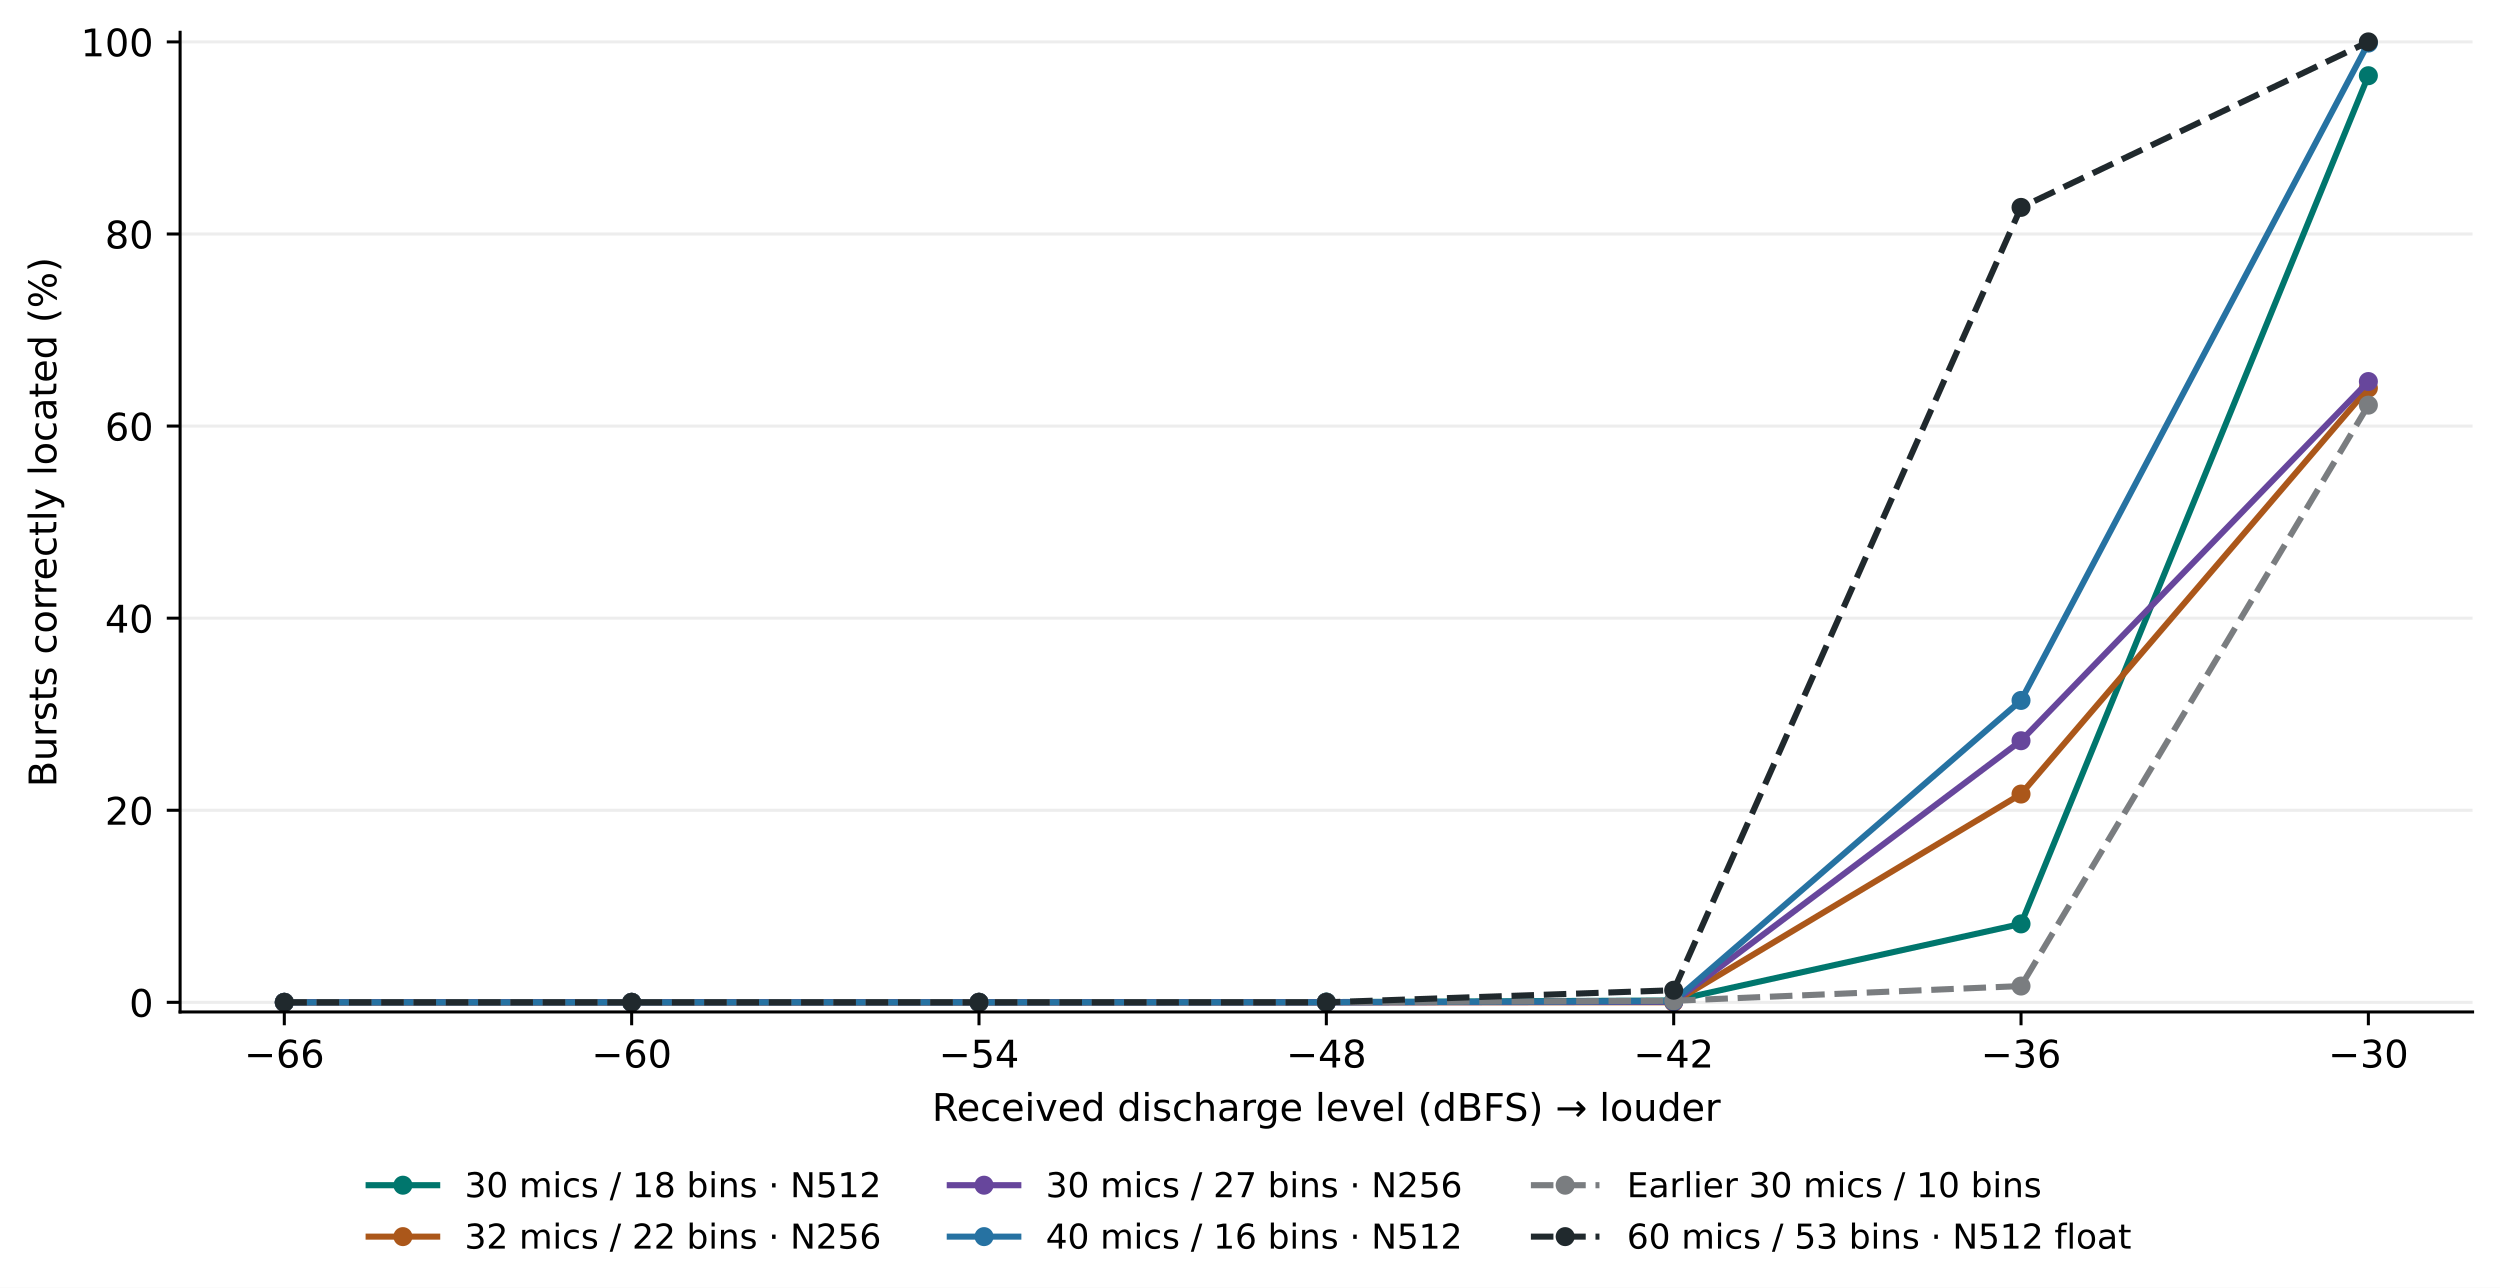
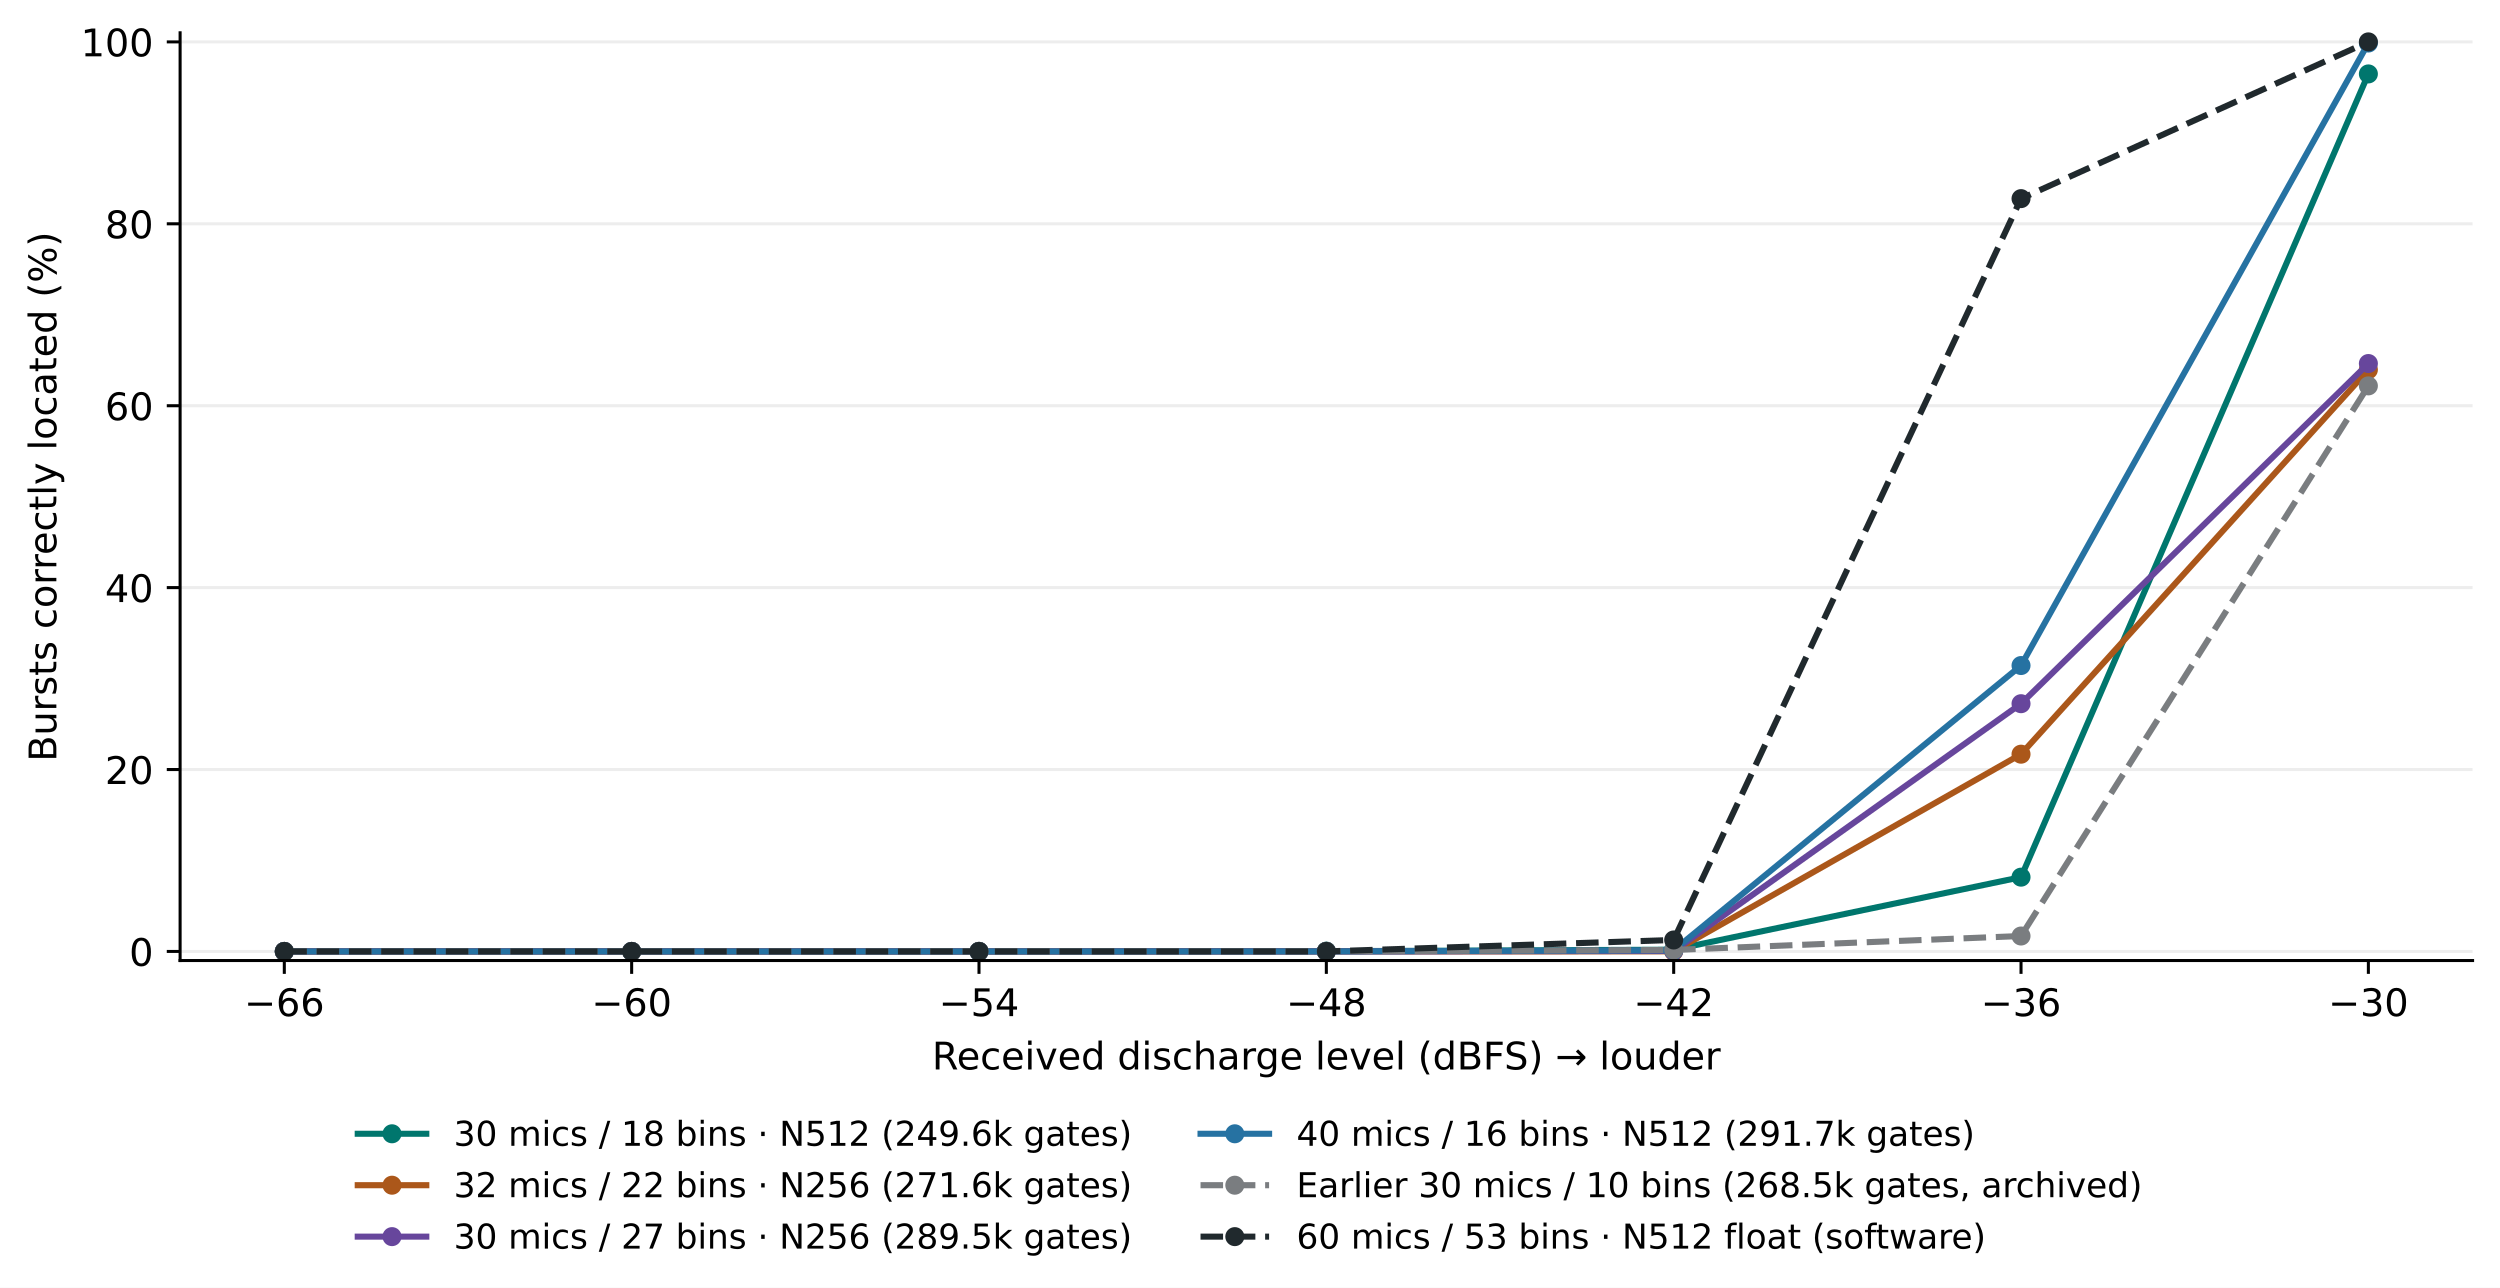
- <svg xmlns="http://www.w3.org/2000/svg" xmlns:xlink="http://www.w3.org/1999/xlink" width="656.4pt" height="338.1pt" viewBox="0 0 656.4 338.1" version="1.1">
+ <svg xmlns="http://www.w3.org/2000/svg" xmlns:xlink="http://www.w3.org/1999/xlink" width="656.4pt" height="338.101pt" viewBox="0 0 656.4 338.101" version="1.1">
  <defs>
    <style type="text/css">*{stroke-linejoin: round; stroke-linecap: butt}</style>
  </defs>
  <g id="figure_1">
    <g id="patch_1">
-       <path d="M 0 338.1  L 656.4 338.1  L 656.4 0  L 0 0  z " style="fill: #ffffff" />
+       <path d="M 0 338.101  L 656.4 338.101  L 656.4 0  L 0 0  z " style="fill: #ffffff" />
    </g>
    <g id="axes_1">
      <g id="patch_2">
-         <path d="M 47.288 265.697  L 649.2 265.697  L 649.2 8.477  L 47.288 8.477  z " style="fill: #ffffff" />
+         <path d="M 47.288 252.197  L 649.2 252.197  L 649.2 8.611  L 47.288 8.611  z " style="fill: #ffffff" />
      </g>
      <g id="matplotlib.axis_1">
        <g id="xtick_1">
          <g id="line2d_1">
            <defs>
              <path id="md88c1890b0" d="M 0 0  L 0 3.5  " style="stroke: #000000; stroke-width: 0.8" />
            </defs>
            <g>
-               <use xlink:href="#md88c1890b0" x="74.648" y="265.697" style="stroke: #000000; stroke-width: 0.8" />
+               <use xlink:href="#md88c1890b0" x="74.648" y="252.197" style="stroke: #000000; stroke-width: 0.8" />
            </g>
          </g>
          <g id="text_1">
-             <text style="font-size: 10px; font-family: 'DejaVu Sans'; text-anchor: middle" x="74.648" y="280.294" transform="rotate(-0 74.64788 280.2943)">−66</text>
+             <text style="font-size: 10px; font-family: 'DejaVu Sans'; text-anchor: middle" x="74.648" y="266.795" transform="rotate(-0 74.64788 266.7949)">−66</text>
          </g>
        </g>
        <g id="xtick_2">
          <g id="line2d_2">
            <g>
-               <use xlink:href="#md88c1890b0" x="165.847" y="265.697" style="stroke: #000000; stroke-width: 0.8" />
+               <use xlink:href="#md88c1890b0" x="165.847" y="252.197" style="stroke: #000000; stroke-width: 0.8" />
            </g>
          </g>
          <g id="text_2">
-             <text style="font-size: 10px; font-family: 'DejaVu Sans'; text-anchor: middle" x="165.847" y="280.294" transform="rotate(-0 165.8466 280.2943)">−60</text>
+             <text style="font-size: 10px; font-family: 'DejaVu Sans'; text-anchor: middle" x="165.847" y="266.795" transform="rotate(-0 165.8466 266.7949)">−60</text>
          </g>
        </g>
        <g id="xtick_3">
          <g id="line2d_3">
            <g>
-               <use xlink:href="#md88c1890b0" x="257.045" y="265.697" style="stroke: #000000; stroke-width: 0.8" />
+               <use xlink:href="#md88c1890b0" x="257.045" y="252.197" style="stroke: #000000; stroke-width: 0.8" />
            </g>
          </g>
          <g id="text_3">
-             <text style="font-size: 10px; font-family: 'DejaVu Sans'; text-anchor: middle" x="257.045" y="280.294" transform="rotate(-0 257.0452 280.2943)">−54</text>
+             <text style="font-size: 10px; font-family: 'DejaVu Sans'; text-anchor: middle" x="257.045" y="266.795" transform="rotate(-0 257.0452 266.7949)">−54</text>
          </g>
        </g>
        <g id="xtick_4">
          <g id="line2d_4">
            <g>
-               <use xlink:href="#md88c1890b0" x="348.244" y="265.697" style="stroke: #000000; stroke-width: 0.8" />
+               <use xlink:href="#md88c1890b0" x="348.244" y="252.197" style="stroke: #000000; stroke-width: 0.8" />
            </g>
          </g>
          <g id="text_4">
-             <text style="font-size: 10px; font-family: 'DejaVu Sans'; text-anchor: middle" x="348.244" y="280.294" transform="rotate(-0 348.2439 280.2943)">−48</text>
+             <text style="font-size: 10px; font-family: 'DejaVu Sans'; text-anchor: middle" x="348.244" y="266.795" transform="rotate(-0 348.2439 266.7949)">−48</text>
          </g>
        </g>
        <g id="xtick_5">
          <g id="line2d_5">
            <g>
-               <use xlink:href="#md88c1890b0" x="439.443" y="265.697" style="stroke: #000000; stroke-width: 0.8" />
+               <use xlink:href="#md88c1890b0" x="439.443" y="252.197" style="stroke: #000000; stroke-width: 0.8" />
            </g>
          </g>
          <g id="text_5">
-             <text style="font-size: 10px; font-family: 'DejaVu Sans'; text-anchor: middle" x="439.443" y="280.294" transform="rotate(-0 439.4426 280.2943)">−42</text>
+             <text style="font-size: 10px; font-family: 'DejaVu Sans'; text-anchor: middle" x="439.443" y="266.795" transform="rotate(-0 439.4426 266.7949)">−42</text>
          </g>
        </g>
        <g id="xtick_6">
          <g id="line2d_6">
            <g>
-               <use xlink:href="#md88c1890b0" x="530.641" y="265.697" style="stroke: #000000; stroke-width: 0.8" />
+               <use xlink:href="#md88c1890b0" x="530.641" y="252.197" style="stroke: #000000; stroke-width: 0.8" />
            </g>
          </g>
          <g id="text_6">
-             <text style="font-size: 10px; font-family: 'DejaVu Sans'; text-anchor: middle" x="530.641" y="280.294" transform="rotate(-0 530.6412 280.2943)">−36</text>
+             <text style="font-size: 10px; font-family: 'DejaVu Sans'; text-anchor: middle" x="530.641" y="266.795" transform="rotate(-0 530.6412 266.7949)">−36</text>
          </g>
        </g>
        <g id="xtick_7">
          <g id="line2d_7">
            <g>
-               <use xlink:href="#md88c1890b0" x="621.84" y="265.697" style="stroke: #000000; stroke-width: 0.8" />
+               <use xlink:href="#md88c1890b0" x="621.84" y="252.197" style="stroke: #000000; stroke-width: 0.8" />
            </g>
          </g>
          <g id="text_7">
-             <text style="font-size: 10px; font-family: 'DejaVu Sans'; text-anchor: middle" x="621.84" y="280.294" transform="rotate(-0 621.8399 280.2943)">−30</text>
+             <text style="font-size: 10px; font-family: 'DejaVu Sans'; text-anchor: middle" x="621.84" y="266.795" transform="rotate(-0 621.8399 266.7949)">−30</text>
          </g>
        </g>
        <g id="text_8">
-           <text style="font-size: 10px; font-family: 'DejaVu Sans'; text-anchor: middle" x="348.244" y="294.295" transform="rotate(-0 348.2439 294.2951)">Received discharge level (dBFS)  →  louder</text>
+           <text style="font-size: 10px; font-family: 'DejaVu Sans'; text-anchor: middle" x="348.244" y="280.796" transform="rotate(-0 348.2439 280.7957)">Received discharge level (dBFS)  →  louder</text>
        </g>
      </g>
      <g id="matplotlib.axis_2">
        <g id="ytick_1">
          <g id="line2d_8">
-             <path d="M 47.288 263.175  L 649.2 263.175  " clip-path="url(#p7f0cfb8338)" style="fill: none; stroke: #b0b0b0; stroke-opacity: 0.22; stroke-width: 0.8; stroke-linecap: square" />
+             <path d="M 47.288 249.809  L 649.2 249.809  " clip-path="url(#pa6c4d950ea)" style="fill: none; stroke: #b0b0b0; stroke-opacity: 0.22; stroke-width: 0.8; stroke-linecap: square" />
          </g>
          <g id="line2d_9">
            <defs>
              <path id="m0681916478" d="M 0 0  L -3.5 0  " style="stroke: #000000; stroke-width: 0.8" />
            </defs>
            <g>
-               <use xlink:href="#m0681916478" x="47.288" y="263.175" style="stroke: #000000; stroke-width: 0.8" />
+               <use xlink:href="#m0681916478" x="47.288" y="249.809" style="stroke: #000000; stroke-width: 0.8" />
            </g>
          </g>
          <g id="text_9">
-             <text style="font-size: 10px; font-family: 'DejaVu Sans'; text-anchor: end" x="40.288" y="266.974" transform="rotate(-0 40.28828 266.9737)">0</text>
+             <text style="font-size: 10px; font-family: 'DejaVu Sans'; text-anchor: end" x="40.288" y="253.608" transform="rotate(-0 40.28828 253.608)">0</text>
          </g>
        </g>
        <g id="ytick_2">
          <g id="line2d_10">
-             <path d="M 47.288 212.74  L 649.2 212.74  " clip-path="url(#p7f0cfb8338)" style="fill: none; stroke: #b0b0b0; stroke-opacity: 0.22; stroke-width: 0.8; stroke-linecap: square" />
+             <path d="M 47.288 202.047  L 649.2 202.047  " clip-path="url(#pa6c4d950ea)" style="fill: none; stroke: #b0b0b0; stroke-opacity: 0.22; stroke-width: 0.8; stroke-linecap: square" />
          </g>
          <g id="line2d_11">
            <g>
-               <use xlink:href="#m0681916478" x="47.288" y="212.74" style="stroke: #000000; stroke-width: 0.8" />
+               <use xlink:href="#m0681916478" x="47.288" y="202.047" style="stroke: #000000; stroke-width: 0.8" />
            </g>
          </g>
          <g id="text_10">
-             <text style="font-size: 10px; font-family: 'DejaVu Sans'; text-anchor: end" x="40.288" y="216.538" transform="rotate(-0 40.28828 216.5385)">20</text>
+             <text style="font-size: 10px; font-family: 'DejaVu Sans'; text-anchor: end" x="40.288" y="205.846" transform="rotate(-0 40.28828 205.8459)">20</text>
          </g>
        </g>
        <g id="ytick_3">
          <g id="line2d_12">
-             <path d="M 47.288 162.304  L 649.2 162.304  " clip-path="url(#p7f0cfb8338)" style="fill: none; stroke: #b0b0b0; stroke-opacity: 0.22; stroke-width: 0.8; stroke-linecap: square" />
+             <path d="M 47.288 154.285  L 649.2 154.285  " clip-path="url(#pa6c4d950ea)" style="fill: none; stroke: #b0b0b0; stroke-opacity: 0.22; stroke-width: 0.8; stroke-linecap: square" />
          </g>
          <g id="line2d_13">
            <g>
-               <use xlink:href="#m0681916478" x="47.288" y="162.304" style="stroke: #000000; stroke-width: 0.8" />
+               <use xlink:href="#m0681916478" x="47.288" y="154.285" style="stroke: #000000; stroke-width: 0.8" />
            </g>
          </g>
          <g id="text_11">
-             <text style="font-size: 10px; font-family: 'DejaVu Sans'; text-anchor: end" x="40.288" y="166.103" transform="rotate(-0 40.28828 166.1033)">40</text>
+             <text style="font-size: 10px; font-family: 'DejaVu Sans'; text-anchor: end" x="40.288" y="158.084" transform="rotate(-0 40.28828 158.0838)">40</text>
          </g>
        </g>
        <g id="ytick_4">
          <g id="line2d_14">
-             <path d="M 47.288 111.869  L 649.2 111.869  " clip-path="url(#p7f0cfb8338)" style="fill: none; stroke: #b0b0b0; stroke-opacity: 0.22; stroke-width: 0.8; stroke-linecap: square" />
+             <path d="M 47.288 106.523  L 649.2 106.523  " clip-path="url(#pa6c4d950ea)" style="fill: none; stroke: #b0b0b0; stroke-opacity: 0.22; stroke-width: 0.8; stroke-linecap: square" />
          </g>
          <g id="line2d_15">
            <g>
-               <use xlink:href="#m0681916478" x="47.288" y="111.869" style="stroke: #000000; stroke-width: 0.8" />
+               <use xlink:href="#m0681916478" x="47.288" y="106.523" style="stroke: #000000; stroke-width: 0.8" />
            </g>
          </g>
          <g id="text_12">
-             <text style="font-size: 10px; font-family: 'DejaVu Sans'; text-anchor: end" x="40.288" y="115.668" transform="rotate(-0 40.28828 115.6681)">60</text>
+             <text style="font-size: 10px; font-family: 'DejaVu Sans'; text-anchor: end" x="40.288" y="110.322" transform="rotate(-0 40.28828 110.3218)">60</text>
          </g>
        </g>
        <g id="ytick_5">
          <g id="line2d_16">
-             <path d="M 47.288 61.434  L 649.2 61.434  " clip-path="url(#p7f0cfb8338)" style="fill: none; stroke: #b0b0b0; stroke-opacity: 0.22; stroke-width: 0.8; stroke-linecap: square" />
+             <path d="M 47.288 58.761  L 649.2 58.761  " clip-path="url(#pa6c4d950ea)" style="fill: none; stroke: #b0b0b0; stroke-opacity: 0.22; stroke-width: 0.8; stroke-linecap: square" />
          </g>
          <g id="line2d_17">
            <g>
-               <use xlink:href="#m0681916478" x="47.288" y="61.434" style="stroke: #000000; stroke-width: 0.8" />
+               <use xlink:href="#m0681916478" x="47.288" y="58.761" style="stroke: #000000; stroke-width: 0.8" />
            </g>
          </g>
          <g id="text_13">
-             <text style="font-size: 10px; font-family: 'DejaVu Sans'; text-anchor: end" x="40.288" y="65.233" transform="rotate(-0 40.28828 65.23287)">80</text>
+             <text style="font-size: 10px; font-family: 'DejaVu Sans'; text-anchor: end" x="40.288" y="62.56" transform="rotate(-0 40.28828 62.55972)">80</text>
          </g>
        </g>
        <g id="ytick_6">
          <g id="line2d_18">
-             <path d="M 47.288 10.999  L 649.2 10.999  " clip-path="url(#p7f0cfb8338)" style="fill: none; stroke: #b0b0b0; stroke-opacity: 0.22; stroke-width: 0.8; stroke-linecap: square" />
+             <path d="M 47.288 10.999  L 649.2 10.999  " clip-path="url(#pa6c4d950ea)" style="fill: none; stroke: #b0b0b0; stroke-opacity: 0.22; stroke-width: 0.8; stroke-linecap: square" />
          </g>
          <g id="line2d_19">
            <g>
              <use xlink:href="#m0681916478" x="47.288" y="10.999" style="stroke: #000000; stroke-width: 0.8" />
            </g>
          </g>
          <g id="text_14">
            <text style="font-size: 10px; font-family: 'DejaVu Sans'; text-anchor: end" x="40.288" y="14.798" transform="rotate(-0 40.28828 14.79766)">100</text>
          </g>
        </g>
        <g id="text_15">
-           <text style="font-size: 10px; font-family: 'DejaVu Sans'; text-anchor: middle" x="14.798" y="137.087" transform="rotate(-90 14.79844 137.0869)">Bursts correctly located (%)</text>
+           <text style="font-size: 10px; font-family: 'DejaVu Sans'; text-anchor: middle" x="14.798" y="130.404" transform="rotate(-90 14.79844 130.404)">Bursts correctly located (%)</text>
        </g>
      </g>
      <g id="line2d_20">
-         <path d="M 74.648 263.175  L 165.847 263.175  L 257.045 263.175  L 348.244 263.098  L 439.443 262.688  L 530.641 242.58  L 621.84 19.879  " clip-path="url(#p7f0cfb8338)" style="fill: none; stroke: #00766d; stroke-width: 1.6; stroke-linecap: square" />
+         <path d="M 74.648 249.809  L 165.847 249.809  L 257.045 249.809  L 348.244 249.736  L 439.443 249.348  L 530.641 230.306  L 621.84 19.409  " clip-path="url(#pa6c4d950ea)" style="fill: none; stroke: #00766d; stroke-width: 1.6; stroke-linecap: square" />
        <defs>
          <path id="m8896fcf785" d="M 0 2  C 0.53 2 1.039 1.789 1.414 1.414  C 1.789 1.039 2 0.53 2 0  C 2 -0.53 1.789 -1.039 1.414 -1.414  C 1.039 -1.789 0.53 -2 0 -2  C -0.53 -2 -1.039 -1.789 -1.414 -1.414  C -1.789 -1.039 -2 -0.53 -2 0  C -2 0.53 -1.789 1.039 -1.414 1.414  C -1.039 1.789 -0.53 2 0 2  z " style="stroke: #00766d" />
        </defs>
-         <g clip-path="url(#p7f0cfb8338)">
-           <use xlink:href="#m8896fcf785" x="74.648" y="263.175" style="fill: #00766d; stroke: #00766d" />
-           <use xlink:href="#m8896fcf785" x="165.847" y="263.175" style="fill: #00766d; stroke: #00766d" />
-           <use xlink:href="#m8896fcf785" x="257.045" y="263.175" style="fill: #00766d; stroke: #00766d" />
-           <use xlink:href="#m8896fcf785" x="348.244" y="263.098" style="fill: #00766d; stroke: #00766d" />
-           <use xlink:href="#m8896fcf785" x="439.443" y="262.688" style="fill: #00766d; stroke: #00766d" />
-           <use xlink:href="#m8896fcf785" x="530.641" y="242.58" style="fill: #00766d; stroke: #00766d" />
-           <use xlink:href="#m8896fcf785" x="621.84" y="19.879" style="fill: #00766d; stroke: #00766d" />
+         <g clip-path="url(#pa6c4d950ea)">
+           <use xlink:href="#m8896fcf785" x="74.648" y="249.809" style="fill: #00766d; stroke: #00766d" />
+           <use xlink:href="#m8896fcf785" x="165.847" y="249.809" style="fill: #00766d; stroke: #00766d" />
+           <use xlink:href="#m8896fcf785" x="257.045" y="249.809" style="fill: #00766d; stroke: #00766d" />
+           <use xlink:href="#m8896fcf785" x="348.244" y="249.736" style="fill: #00766d; stroke: #00766d" />
+           <use xlink:href="#m8896fcf785" x="439.443" y="249.348" style="fill: #00766d; stroke: #00766d" />
+           <use xlink:href="#m8896fcf785" x="530.641" y="230.306" style="fill: #00766d; stroke: #00766d" />
+           <use xlink:href="#m8896fcf785" x="621.84" y="19.409" style="fill: #00766d; stroke: #00766d" />
        </g>
      </g>
      <g id="line2d_21">
-         <path d="M 74.648 263.175  L 165.847 263.175  L 257.045 263.175  L 348.244 263.175  L 439.443 263.156  L 530.641 208.487  L 621.84 101.905  " clip-path="url(#p7f0cfb8338)" style="fill: none; stroke: #ab571a; stroke-width: 1.6; stroke-linecap: square" />
+         <path d="M 74.648 249.809  L 165.847 249.809  L 257.045 249.809  L 348.244 249.809  L 439.443 249.791  L 530.641 198.02  L 621.84 97.087  " clip-path="url(#pa6c4d950ea)" style="fill: none; stroke: #ab571a; stroke-width: 1.6; stroke-linecap: square" />
        <defs>
          <path id="mf5d47742c9" d="M 0 2  C 0.53 2 1.039 1.789 1.414 1.414  C 1.789 1.039 2 0.53 2 0  C 2 -0.53 1.789 -1.039 1.414 -1.414  C 1.039 -1.789 0.53 -2 0 -2  C -0.53 -2 -1.039 -1.789 -1.414 -1.414  C -1.789 -1.039 -2 -0.53 -2 0  C -2 0.53 -1.789 1.039 -1.414 1.414  C -1.039 1.789 -0.53 2 0 2  z " style="stroke: #ab571a" />
        </defs>
-         <g clip-path="url(#p7f0cfb8338)">
-           <use xlink:href="#mf5d47742c9" x="74.648" y="263.175" style="fill: #ab571a; stroke: #ab571a" />
-           <use xlink:href="#mf5d47742c9" x="165.847" y="263.175" style="fill: #ab571a; stroke: #ab571a" />
-           <use xlink:href="#mf5d47742c9" x="257.045" y="263.175" style="fill: #ab571a; stroke: #ab571a" />
-           <use xlink:href="#mf5d47742c9" x="348.244" y="263.175" style="fill: #ab571a; stroke: #ab571a" />
-           <use xlink:href="#mf5d47742c9" x="439.443" y="263.156" style="fill: #ab571a; stroke: #ab571a" />
-           <use xlink:href="#mf5d47742c9" x="530.641" y="208.487" style="fill: #ab571a; stroke: #ab571a" />
-           <use xlink:href="#mf5d47742c9" x="621.84" y="101.905" style="fill: #ab571a; stroke: #ab571a" />
+         <g clip-path="url(#pa6c4d950ea)">
+           <use xlink:href="#mf5d47742c9" x="74.648" y="249.809" style="fill: #ab571a; stroke: #ab571a" />
+           <use xlink:href="#mf5d47742c9" x="165.847" y="249.809" style="fill: #ab571a; stroke: #ab571a" />
+           <use xlink:href="#mf5d47742c9" x="257.045" y="249.809" style="fill: #ab571a; stroke: #ab571a" />
+           <use xlink:href="#mf5d47742c9" x="348.244" y="249.809" style="fill: #ab571a; stroke: #ab571a" />
+           <use xlink:href="#mf5d47742c9" x="439.443" y="249.791" style="fill: #ab571a; stroke: #ab571a" />
+           <use xlink:href="#mf5d47742c9" x="530.641" y="198.02" style="fill: #ab571a; stroke: #ab571a" />
+           <use xlink:href="#mf5d47742c9" x="621.84" y="97.087" style="fill: #ab571a; stroke: #ab571a" />
        </g>
      </g>
      <g id="line2d_22">
-         <path d="M 74.648 263.175  L 165.847 263.175  L 257.045 263.175  L 348.244 263.175  L 439.443 263.044  L 530.641 194.488  L 621.84 100.176  " clip-path="url(#p7f0cfb8338)" style="fill: none; stroke: #67469c; stroke-width: 1.6; stroke-linecap: square" />
+         <path d="M 74.648 249.809  L 165.847 249.809  L 257.045 249.809  L 348.244 249.809  L 439.443 249.686  L 530.641 184.763  L 621.84 95.449  " clip-path="url(#pa6c4d950ea)" style="fill: none; stroke: #67469c; stroke-width: 1.6; stroke-linecap: square" />
        <defs>
          <path id="m5f83243d84" d="M 0 2  C 0.53 2 1.039 1.789 1.414 1.414  C 1.789 1.039 2 0.53 2 0  C 2 -0.53 1.789 -1.039 1.414 -1.414  C 1.039 -1.789 0.53 -2 0 -2  C -0.53 -2 -1.039 -1.789 -1.414 -1.414  C -1.789 -1.039 -2 -0.53 -2 0  C -2 0.53 -1.789 1.039 -1.414 1.414  C -1.039 1.789 -0.53 2 0 2  z " style="stroke: #67469c" />
        </defs>
-         <g clip-path="url(#p7f0cfb8338)">
-           <use xlink:href="#m5f83243d84" x="74.648" y="263.175" style="fill: #67469c; stroke: #67469c" />
-           <use xlink:href="#m5f83243d84" x="165.847" y="263.175" style="fill: #67469c; stroke: #67469c" />
-           <use xlink:href="#m5f83243d84" x="257.045" y="263.175" style="fill: #67469c; stroke: #67469c" />
-           <use xlink:href="#m5f83243d84" x="348.244" y="263.175" style="fill: #67469c; stroke: #67469c" />
-           <use xlink:href="#m5f83243d84" x="439.443" y="263.044" style="fill: #67469c; stroke: #67469c" />
-           <use xlink:href="#m5f83243d84" x="530.641" y="194.488" style="fill: #67469c; stroke: #67469c" />
-           <use xlink:href="#m5f83243d84" x="621.84" y="100.176" style="fill: #67469c; stroke: #67469c" />
+         <g clip-path="url(#pa6c4d950ea)">
+           <use xlink:href="#m5f83243d84" x="74.648" y="249.809" style="fill: #67469c; stroke: #67469c" />
+           <use xlink:href="#m5f83243d84" x="165.847" y="249.809" style="fill: #67469c; stroke: #67469c" />
+           <use xlink:href="#m5f83243d84" x="257.045" y="249.809" style="fill: #67469c; stroke: #67469c" />
+           <use xlink:href="#m5f83243d84" x="348.244" y="249.809" style="fill: #67469c; stroke: #67469c" />
+           <use xlink:href="#m5f83243d84" x="439.443" y="249.686" style="fill: #67469c; stroke: #67469c" />
+           <use xlink:href="#m5f83243d84" x="530.641" y="184.763" style="fill: #67469c; stroke: #67469c" />
+           <use xlink:href="#m5f83243d84" x="621.84" y="95.449" style="fill: #67469c; stroke: #67469c" />
        </g>
      </g>
      <g id="line2d_23">
-         <path d="M 74.648 263.175  L 165.847 263.175  L 257.045 263.175  L 348.244 263.175  L 439.443 262.851  L 530.641 183.906  L 621.84 11.313  " clip-path="url(#p7f0cfb8338)" style="fill: none; stroke: #2672a2; stroke-width: 1.6; stroke-linecap: square" />
+         <path d="M 74.648 249.809  L 165.847 249.809  L 257.045 249.809  L 348.244 249.809  L 439.443 249.502  L 530.641 174.742  L 621.84 11.297  " clip-path="url(#pa6c4d950ea)" style="fill: none; stroke: #2672a2; stroke-width: 1.6; stroke-linecap: square" />
        <defs>
          <path id="m8eabd62fed" d="M 0 2  C 0.53 2 1.039 1.789 1.414 1.414  C 1.789 1.039 2 0.53 2 0  C 2 -0.53 1.789 -1.039 1.414 -1.414  C 1.039 -1.789 0.53 -2 0 -2  C -0.53 -2 -1.039 -1.789 -1.414 -1.414  C -1.789 -1.039 -2 -0.53 -2 0  C -2 0.53 -1.789 1.039 -1.414 1.414  C -1.039 1.789 -0.53 2 0 2  z " style="stroke: #2672a2" />
        </defs>
-         <g clip-path="url(#p7f0cfb8338)">
-           <use xlink:href="#m8eabd62fed" x="74.648" y="263.175" style="fill: #2672a2; stroke: #2672a2" />
-           <use xlink:href="#m8eabd62fed" x="165.847" y="263.175" style="fill: #2672a2; stroke: #2672a2" />
-           <use xlink:href="#m8eabd62fed" x="257.045" y="263.175" style="fill: #2672a2; stroke: #2672a2" />
-           <use xlink:href="#m8eabd62fed" x="348.244" y="263.175" style="fill: #2672a2; stroke: #2672a2" />
-           <use xlink:href="#m8eabd62fed" x="439.443" y="262.851" style="fill: #2672a2; stroke: #2672a2" />
-           <use xlink:href="#m8eabd62fed" x="530.641" y="183.906" style="fill: #2672a2; stroke: #2672a2" />
-           <use xlink:href="#m8eabd62fed" x="621.84" y="11.313" style="fill: #2672a2; stroke: #2672a2" />
+         <g clip-path="url(#pa6c4d950ea)">
+           <use xlink:href="#m8eabd62fed" x="74.648" y="249.809" style="fill: #2672a2; stroke: #2672a2" />
+           <use xlink:href="#m8eabd62fed" x="165.847" y="249.809" style="fill: #2672a2; stroke: #2672a2" />
+           <use xlink:href="#m8eabd62fed" x="257.045" y="249.809" style="fill: #2672a2; stroke: #2672a2" />
+           <use xlink:href="#m8eabd62fed" x="348.244" y="249.809" style="fill: #2672a2; stroke: #2672a2" />
+           <use xlink:href="#m8eabd62fed" x="439.443" y="249.502" style="fill: #2672a2; stroke: #2672a2" />
+           <use xlink:href="#m8eabd62fed" x="530.641" y="174.742" style="fill: #2672a2; stroke: #2672a2" />
+           <use xlink:href="#m8eabd62fed" x="621.84" y="11.297" style="fill: #2672a2; stroke: #2672a2" />
        </g>
      </g>
      <g id="line2d_24">
-         <path d="M 74.648 263.175  L 165.847 263.175  L 257.045 263.145  L 348.244 263.142  L 439.443 262.767  L 530.641 258.9  L 621.84 106.371  " clip-path="url(#p7f0cfb8338)" style="fill: none; stroke-dasharray: 5.92,2.56; stroke-dashoffset: 0; stroke: #7a7d80; stroke-width: 1.6" />
+         <path d="M 74.648 249.809  L 165.847 249.809  L 257.045 249.78  L 348.244 249.778  L 439.443 249.423  L 530.641 245.761  L 621.84 101.316  " clip-path="url(#pa6c4d950ea)" style="fill: none; stroke-dasharray: 5.92,2.56; stroke-dashoffset: 0; stroke: #7a7d80; stroke-width: 1.6" />
        <defs>
          <path id="m5ce2905289" d="M 0 2  C 0.53 2 1.039 1.789 1.414 1.414  C 1.789 1.039 2 0.53 2 0  C 2 -0.53 1.789 -1.039 1.414 -1.414  C 1.039 -1.789 0.53 -2 0 -2  C -0.53 -2 -1.039 -1.789 -1.414 -1.414  C -1.789 -1.039 -2 -0.53 -2 0  C -2 0.53 -1.789 1.039 -1.414 1.414  C -1.039 1.789 -0.53 2 0 2  z " style="stroke: #7a7d80" />
        </defs>
-         <g clip-path="url(#p7f0cfb8338)">
-           <use xlink:href="#m5ce2905289" x="74.648" y="263.175" style="fill: #7a7d80; stroke: #7a7d80" />
-           <use xlink:href="#m5ce2905289" x="165.847" y="263.175" style="fill: #7a7d80; stroke: #7a7d80" />
-           <use xlink:href="#m5ce2905289" x="257.045" y="263.145" style="fill: #7a7d80; stroke: #7a7d80" />
-           <use xlink:href="#m5ce2905289" x="348.244" y="263.142" style="fill: #7a7d80; stroke: #7a7d80" />
-           <use xlink:href="#m5ce2905289" x="439.443" y="262.767" style="fill: #7a7d80; stroke: #7a7d80" />
-           <use xlink:href="#m5ce2905289" x="530.641" y="258.9" style="fill: #7a7d80; stroke: #7a7d80" />
-           <use xlink:href="#m5ce2905289" x="621.84" y="106.371" style="fill: #7a7d80; stroke: #7a7d80" />
+         <g clip-path="url(#pa6c4d950ea)">
+           <use xlink:href="#m5ce2905289" x="74.648" y="249.809" style="fill: #7a7d80; stroke: #7a7d80" />
+           <use xlink:href="#m5ce2905289" x="165.847" y="249.809" style="fill: #7a7d80; stroke: #7a7d80" />
+           <use xlink:href="#m5ce2905289" x="257.045" y="249.78" style="fill: #7a7d80; stroke: #7a7d80" />
+           <use xlink:href="#m5ce2905289" x="348.244" y="249.778" style="fill: #7a7d80; stroke: #7a7d80" />
+           <use xlink:href="#m5ce2905289" x="439.443" y="249.423" style="fill: #7a7d80; stroke: #7a7d80" />
+           <use xlink:href="#m5ce2905289" x="530.641" y="245.761" style="fill: #7a7d80; stroke: #7a7d80" />
+           <use xlink:href="#m5ce2905289" x="621.84" y="101.316" style="fill: #7a7d80; stroke: #7a7d80" />
        </g>
      </g>
      <g id="line2d_25">
-         <path d="M 74.648 263.175  L 165.847 263.175  L 257.045 263.175  L 348.244 263.168  L 439.443 259.996  L 530.641 54.455  L 621.84 10.999  " clip-path="url(#p7f0cfb8338)" style="fill: none; stroke-dasharray: 5.92,2.56; stroke-dashoffset: 0; stroke: #20292d; stroke-width: 1.6" />
+         <path d="M 74.648 249.809  L 165.847 249.809  L 257.045 249.809  L 348.244 249.803  L 439.443 246.798  L 530.641 52.151  L 621.84 10.999  " clip-path="url(#pa6c4d950ea)" style="fill: none; stroke-dasharray: 5.92,2.56; stroke-dashoffset: 0; stroke: #20292d; stroke-width: 1.6" />
        <defs>
          <path id="m33e4018a4c" d="M 0 2  C 0.53 2 1.039 1.789 1.414 1.414  C 1.789 1.039 2 0.53 2 0  C 2 -0.53 1.789 -1.039 1.414 -1.414  C 1.039 -1.789 0.53 -2 0 -2  C -0.53 -2 -1.039 -1.789 -1.414 -1.414  C -1.789 -1.039 -2 -0.53 -2 0  C -2 0.53 -1.789 1.039 -1.414 1.414  C -1.039 1.789 -0.53 2 0 2  z " style="stroke: #20292d" />
        </defs>
-         <g clip-path="url(#p7f0cfb8338)">
-           <use xlink:href="#m33e4018a4c" x="74.648" y="263.175" style="fill: #20292d; stroke: #20292d" />
-           <use xlink:href="#m33e4018a4c" x="165.847" y="263.175" style="fill: #20292d; stroke: #20292d" />
-           <use xlink:href="#m33e4018a4c" x="257.045" y="263.175" style="fill: #20292d; stroke: #20292d" />
-           <use xlink:href="#m33e4018a4c" x="348.244" y="263.168" style="fill: #20292d; stroke: #20292d" />
-           <use xlink:href="#m33e4018a4c" x="439.443" y="259.996" style="fill: #20292d; stroke: #20292d" />
-           <use xlink:href="#m33e4018a4c" x="530.641" y="54.455" style="fill: #20292d; stroke: #20292d" />
+         <g clip-path="url(#pa6c4d950ea)">
+           <use xlink:href="#m33e4018a4c" x="74.648" y="249.809" style="fill: #20292d; stroke: #20292d" />
+           <use xlink:href="#m33e4018a4c" x="165.847" y="249.809" style="fill: #20292d; stroke: #20292d" />
+           <use xlink:href="#m33e4018a4c" x="257.045" y="249.809" style="fill: #20292d; stroke: #20292d" />
+           <use xlink:href="#m33e4018a4c" x="348.244" y="249.803" style="fill: #20292d; stroke: #20292d" />
+           <use xlink:href="#m33e4018a4c" x="439.443" y="246.798" style="fill: #20292d; stroke: #20292d" />
+           <use xlink:href="#m33e4018a4c" x="530.641" y="52.151" style="fill: #20292d; stroke: #20292d" />
          <use xlink:href="#m33e4018a4c" x="621.84" y="10.999" style="fill: #20292d; stroke: #20292d" />
        </g>
      </g>
      <g id="patch_3">
-         <path d="M 47.288 265.697  L 47.288 8.477  " style="fill: none; stroke: #000000; stroke-width: 0.8; stroke-linejoin: miter; stroke-linecap: square" />
+         <path d="M 47.288 252.197  L 47.288 8.611  " style="fill: none; stroke: #000000; stroke-width: 0.8; stroke-linejoin: miter; stroke-linecap: square" />
      </g>
      <g id="patch_4">
-         <path d="M 47.288 265.697  L 649.2 265.697  " style="fill: none; stroke: #000000; stroke-width: 0.8; stroke-linejoin: miter; stroke-linecap: square" />
+         <path d="M 47.288 252.197  L 649.2 252.197  " style="fill: none; stroke: #000000; stroke-width: 0.8; stroke-linejoin: miter; stroke-linecap: square" />
      </g>
    </g>
    <g id="legend_1">
      <g id="line2d_26">
-         <path d="M 96.789 311.187  L 105.789 311.187  L 114.789 311.187  " style="fill: none; stroke: #00766d; stroke-width: 1.6; stroke-linecap: square" />
-         <g>
-           <use xlink:href="#m8896fcf785" x="105.789" y="311.187" style="fill: #00766d; stroke: #00766d" />
+         <path d="M 93.927 297.687  L 102.927 297.687  L 111.927 297.687  " style="fill: none; stroke: #00766d; stroke-width: 1.6; stroke-linecap: square" />
+         <g>
+           <use xlink:href="#m8896fcf785" x="102.927" y="297.687" style="fill: #00766d; stroke: #00766d" />
        </g>
      </g>
      <g id="text_16">
-         <text style="font-size: 9px; font-family: 'DejaVu Sans'; text-anchor: start" x="121.989" y="314.337" transform="rotate(-0 121.9887 314.3367)">30 mics / 18 bins · N512</text>
+         <text style="font-size: 9px; font-family: 'DejaVu Sans'; text-anchor: start" x="119.127" y="300.837" transform="rotate(-0 119.1269 300.8373)">30 mics / 18 bins · N512 (249.6k gates)</text>
      </g>
      <g id="line2d_27">
-         <path d="M 96.789 324.687  L 105.789 324.687  L 114.789 324.687  " style="fill: none; stroke: #ab571a; stroke-width: 1.6; stroke-linecap: square" />
-         <g>
-           <use xlink:href="#mf5d47742c9" x="105.789" y="324.687" style="fill: #ab571a; stroke: #ab571a" />
+         <path d="M 93.927 311.188  L 102.927 311.188  L 111.927 311.188  " style="fill: none; stroke: #ab571a; stroke-width: 1.6; stroke-linecap: square" />
+         <g>
+           <use xlink:href="#mf5d47742c9" x="102.927" y="311.188" style="fill: #ab571a; stroke: #ab571a" />
        </g>
      </g>
      <g id="text_17">
-         <text style="font-size: 9px; font-family: 'DejaVu Sans'; text-anchor: start" x="121.989" y="327.837" transform="rotate(-0 121.9887 327.8374)">32 mics / 22 bins · N256</text>
+         <text style="font-size: 9px; font-family: 'DejaVu Sans'; text-anchor: start" x="119.127" y="314.338" transform="rotate(-0 119.1269 314.338)">32 mics / 22 bins · N256 (271.6k gates)</text>
      </g>
      <g id="line2d_28">
-         <path d="M 249.37 311.187  L 258.37 311.187  L 267.37 311.187  " style="fill: none; stroke: #67469c; stroke-width: 1.6; stroke-linecap: square" />
-         <g>
-           <use xlink:href="#m5f83243d84" x="258.37" y="311.187" style="fill: #67469c; stroke: #67469c" />
+         <path d="M 93.927 324.689  L 102.927 324.689  L 111.927 324.689  " style="fill: none; stroke: #67469c; stroke-width: 1.6; stroke-linecap: square" />
+         <g>
+           <use xlink:href="#m5f83243d84" x="102.927" y="324.689" style="fill: #67469c; stroke: #67469c" />
        </g>
      </g>
      <g id="text_18">
-         <text style="font-size: 9px; font-family: 'DejaVu Sans'; text-anchor: start" x="274.57" y="314.337" transform="rotate(-0 274.5696 314.3367)">30 mics / 27 bins · N256</text>
+         <text style="font-size: 9px; font-family: 'DejaVu Sans'; text-anchor: start" x="119.127" y="327.839" transform="rotate(-0 119.1269 327.8387)">30 mics / 27 bins · N256 (289.5k gates)</text>
      </g>
      <g id="line2d_29">
-         <path d="M 249.37 324.687  L 258.37 324.687  L 267.37 324.687  " style="fill: none; stroke: #2672a2; stroke-width: 1.6; stroke-linecap: square" />
-         <g>
-           <use xlink:href="#m8eabd62fed" x="258.37" y="324.687" style="fill: #2672a2; stroke: #2672a2" />
+         <path d="M 315.212 297.687  L 324.212 297.687  L 333.212 297.687  " style="fill: none; stroke: #2672a2; stroke-width: 1.6; stroke-linecap: square" />
+         <g>
+           <use xlink:href="#m8eabd62fed" x="324.212" y="297.687" style="fill: #2672a2; stroke: #2672a2" />
        </g>
      </g>
      <g id="text_19">
-         <text style="font-size: 9px; font-family: 'DejaVu Sans'; text-anchor: start" x="274.57" y="327.837" transform="rotate(-0 274.5696 327.8374)">40 mics / 16 bins · N512</text>
+         <text style="font-size: 9px; font-family: 'DejaVu Sans'; text-anchor: start" x="340.412" y="300.837" transform="rotate(-0 340.4116 300.8373)">40 mics / 16 bins · N512 (291.7k gates)</text>
      </g>
      <g id="line2d_30">
-         <path d="M 401.951 311.187  L 410.951 311.187  L 419.951 311.187  " style="fill: none; stroke-dasharray: 5.92,2.56; stroke-dashoffset: 0; stroke: #7a7d80; stroke-width: 1.6" />
-         <g>
-           <use xlink:href="#m5ce2905289" x="410.951" y="311.187" style="fill: #7a7d80; stroke: #7a7d80" />
+         <path d="M 315.212 311.188  L 324.212 311.188  L 333.212 311.188  " style="fill: none; stroke-dasharray: 5.92,2.56; stroke-dashoffset: 0; stroke: #7a7d80; stroke-width: 1.6" />
+         <g>
+           <use xlink:href="#m5ce2905289" x="324.212" y="311.188" style="fill: #7a7d80; stroke: #7a7d80" />
        </g>
      </g>
      <g id="text_20">
-         <text style="font-size: 9px; font-family: 'DejaVu Sans'; text-anchor: start" x="427.151" y="314.337" transform="rotate(-0 427.1505 314.3367)">Earlier 30 mics / 10 bins</text>
+         <text style="font-size: 9px; font-family: 'DejaVu Sans'; text-anchor: start" x="340.412" y="314.338" transform="rotate(-0 340.4116 314.338)">Earlier 30 mics / 10 bins (268.5k gates, archived)</text>
      </g>
      <g id="line2d_31">
-         <path d="M 401.951 324.687  L 410.951 324.687  L 419.951 324.687  " style="fill: none; stroke-dasharray: 5.92,2.56; stroke-dashoffset: 0; stroke: #20292d; stroke-width: 1.6" />
-         <g>
-           <use xlink:href="#m33e4018a4c" x="410.951" y="324.687" style="fill: #20292d; stroke: #20292d" />
+         <path d="M 315.212 324.689  L 324.212 324.689  L 333.212 324.689  " style="fill: none; stroke-dasharray: 5.92,2.56; stroke-dashoffset: 0; stroke: #20292d; stroke-width: 1.6" />
+         <g>
+           <use xlink:href="#m33e4018a4c" x="324.212" y="324.689" style="fill: #20292d; stroke: #20292d" />
        </g>
      </g>
      <g id="text_21">
-         <text style="font-size: 9px; font-family: 'DejaVu Sans'; text-anchor: start" x="427.151" y="327.837" transform="rotate(-0 427.1505 327.8374)">60 mics / 53 bins · N512 float</text>
+         <text style="font-size: 9px; font-family: 'DejaVu Sans'; text-anchor: start" x="340.412" y="327.839" transform="rotate(-0 340.4116 327.8387)">60 mics / 53 bins · N512 float (software)</text>
      </g>
    </g>
  </g>
  <defs>
-     <clipPath id="p7f0cfb8338">
-       <rect x="47.288" y="8.477" width="601.911" height="257.22" />
+     <clipPath id="pa6c4d950ea">
+       <rect x="47.288" y="8.611" width="601.911" height="243.587" />
    </clipPath>
  </defs>
</svg>
